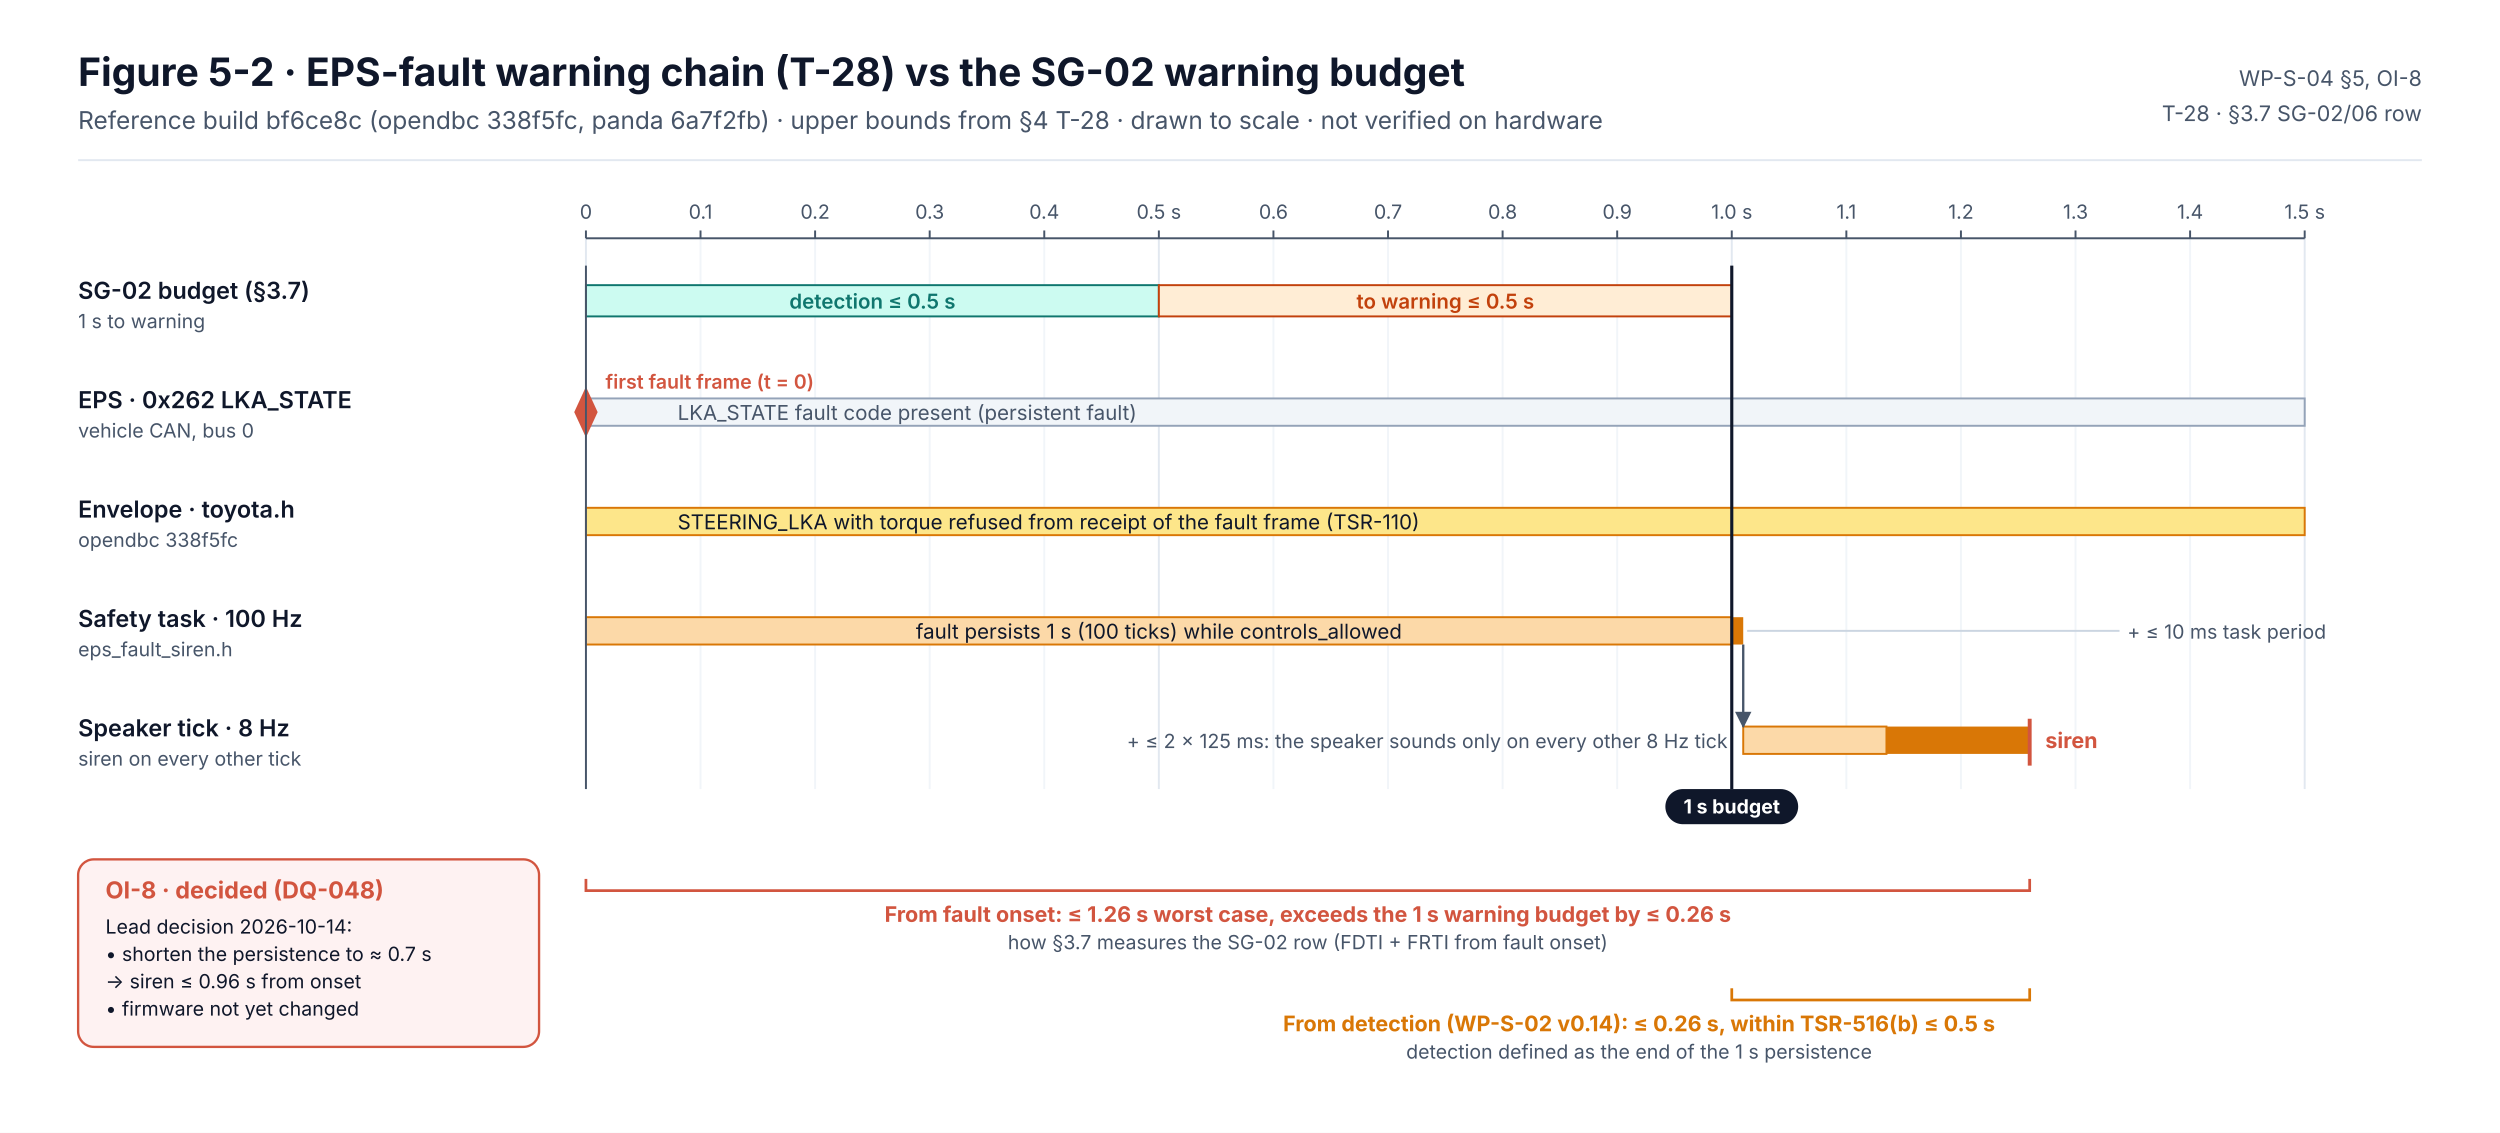
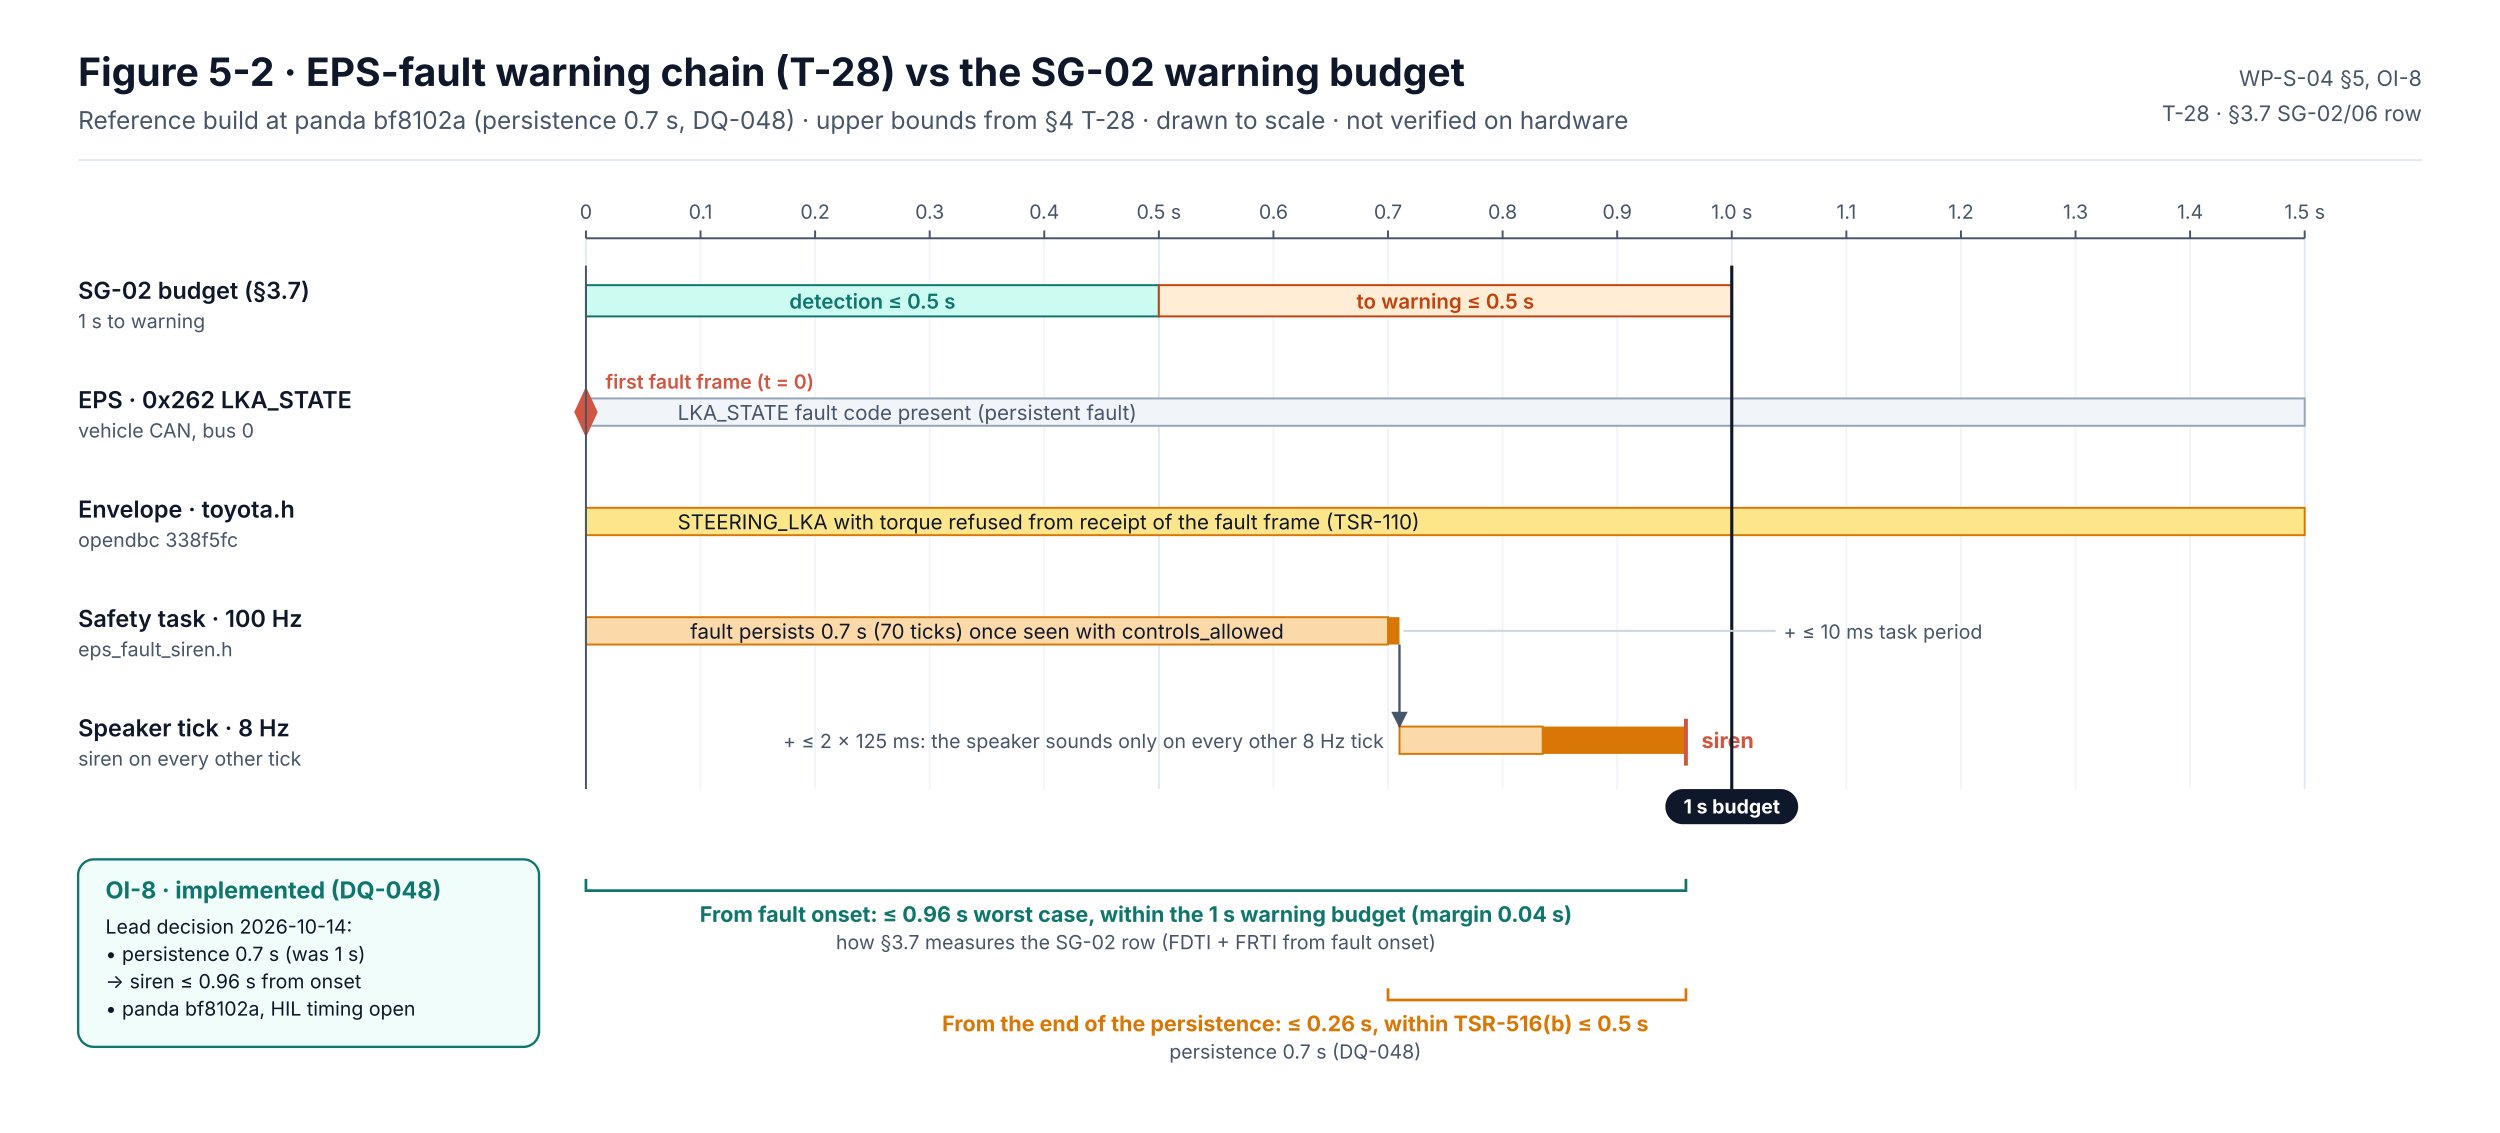
<svg xmlns="http://www.w3.org/2000/svg" width="1280" height="580" viewBox="0 0 1280 580" font-family="Inter, 'Segoe UI', Helvetica, Arial, sans-serif" role="img" aria-labelledby="t d">
  <defs>
    <pattern id="tbd" width="6" height="6" patternUnits="userSpaceOnUse" patternTransform="rotate(45)">
      <rect width="6" height="6" fill="#F8FAFC" />
      <line x1="0" y1="0" x2="0" y2="6" stroke="#CBD5E1" stroke-width="2" />
    </pattern>
    <marker id="aI" viewBox="0 0 10 10" refX="9" refY="5" markerWidth="7" markerHeight="7" orient="auto-start-reverse">
      <path d="M0 0L10 5L0 10z" fill="#0F172A" />
    </marker>
    <marker id="aR" viewBox="0 0 10 10" refX="9" refY="5" markerWidth="7" markerHeight="7" orient="auto-start-reverse">
      <path d="M0 0L10 5L0 10z" fill="#D2553F" />
    </marker>
    <marker id="aM" viewBox="0 0 10 10" refX="9" refY="5" markerWidth="7" markerHeight="7" orient="auto-start-reverse">
      <path d="M0 0L10 5L0 10z" fill="#475569" />
    </marker>
  </defs>
  <rect width="1280" height="100%" fill="#FFFFFF" />
  <text x="40" y="44" font-size="20" fill="#0F172A" font-weight="700">Figure 5-2 · EPS-fault warning chain (T-28) vs the SG-02 warning budget</text>
-   <text x="40" y="66" font-size="12.5" fill="#475569">Reference build bf6ce8c (opendbc 338f5fc, panda 6a7f2fb) · upper bounds from §4 T-28 · drawn to scale · not verified on hardware</text>
+   <text x="40" y="66" font-size="12.5" fill="#475569">Reference build at panda bf8102a (persistence 0.7 s, DQ-048) · upper bounds from §4 T-28 · drawn to scale · not verified on hardware</text>
  <text x="1240" y="44" font-size="11" fill="#475569" text-anchor="end">WP-S-04 §5, OI-8</text>
  <text x="1240" y="62" font-size="11" fill="#475569" text-anchor="end">T-28 · §3.7 SG-02/06 row</text>
  <line x1="40" y1="82" x2="1240" y2="82" stroke="#E2E8F0" stroke-width="1" />
  <line x1="300" y1="122" x2="300" y2="404" stroke="#E2E8F0" stroke-width="1" />
  <line x1="300" y1="118" x2="300" y2="122" stroke="#475569" stroke-width="1" />
  <text x="300" y="112" font-size="10" fill="#475569" text-anchor="middle">0</text>
  <line x1="358.667" y1="122" x2="358.667" y2="404" stroke="#F1F5F9" stroke-width="1" />
  <line x1="358.667" y1="118" x2="358.667" y2="122" stroke="#475569" stroke-width="1" />
  <text x="358.667" y="112" font-size="10" fill="#475569" text-anchor="middle">0.1</text>
  <line x1="417.333" y1="122" x2="417.333" y2="404" stroke="#F1F5F9" stroke-width="1" />
  <line x1="417.333" y1="118" x2="417.333" y2="122" stroke="#475569" stroke-width="1" />
  <text x="417.333" y="112" font-size="10" fill="#475569" text-anchor="middle">0.2</text>
  <line x1="476" y1="122" x2="476" y2="404" stroke="#F1F5F9" stroke-width="1" />
  <line x1="476" y1="118" x2="476" y2="122" stroke="#475569" stroke-width="1" />
  <text x="476" y="112" font-size="10" fill="#475569" text-anchor="middle">0.3</text>
  <line x1="534.667" y1="122" x2="534.667" y2="404" stroke="#F1F5F9" stroke-width="1" />
  <line x1="534.667" y1="118" x2="534.667" y2="122" stroke="#475569" stroke-width="1" />
  <text x="534.667" y="112" font-size="10" fill="#475569" text-anchor="middle">0.4</text>
  <line x1="593.333" y1="122" x2="593.333" y2="404" stroke="#E2E8F0" stroke-width="1" />
  <line x1="593.333" y1="118" x2="593.333" y2="122" stroke="#475569" stroke-width="1" />
  <text x="593.333" y="112" font-size="10" fill="#475569" text-anchor="middle">0.5 s</text>
  <line x1="652" y1="122" x2="652" y2="404" stroke="#F1F5F9" stroke-width="1" />
  <line x1="652" y1="118" x2="652" y2="122" stroke="#475569" stroke-width="1" />
  <text x="652" y="112" font-size="10" fill="#475569" text-anchor="middle">0.6</text>
  <line x1="710.667" y1="122" x2="710.667" y2="404" stroke="#F1F5F9" stroke-width="1" />
  <line x1="710.667" y1="118" x2="710.667" y2="122" stroke="#475569" stroke-width="1" />
  <text x="710.667" y="112" font-size="10" fill="#475569" text-anchor="middle">0.7</text>
  <line x1="769.333" y1="122" x2="769.333" y2="404" stroke="#F1F5F9" stroke-width="1" />
  <line x1="769.333" y1="118" x2="769.333" y2="122" stroke="#475569" stroke-width="1" />
  <text x="769.333" y="112" font-size="10" fill="#475569" text-anchor="middle">0.8</text>
  <line x1="828" y1="122" x2="828" y2="404" stroke="#F1F5F9" stroke-width="1" />
  <line x1="828" y1="118" x2="828" y2="122" stroke="#475569" stroke-width="1" />
  <text x="828" y="112" font-size="10" fill="#475569" text-anchor="middle">0.9</text>
  <line x1="886.667" y1="122" x2="886.667" y2="404" stroke="#E2E8F0" stroke-width="1" />
  <line x1="886.667" y1="118" x2="886.667" y2="122" stroke="#475569" stroke-width="1" />
  <text x="886.667" y="112" font-size="10" fill="#475569" text-anchor="middle">1.0 s</text>
  <line x1="945.333" y1="122" x2="945.333" y2="404" stroke="#F1F5F9" stroke-width="1" />
  <line x1="945.333" y1="118" x2="945.333" y2="122" stroke="#475569" stroke-width="1" />
  <text x="945.333" y="112" font-size="10" fill="#475569" text-anchor="middle">1.1</text>
  <line x1="1004" y1="122" x2="1004" y2="404" stroke="#F1F5F9" stroke-width="1" />
  <line x1="1004" y1="118" x2="1004" y2="122" stroke="#475569" stroke-width="1" />
  <text x="1004" y="112" font-size="10" fill="#475569" text-anchor="middle">1.2</text>
  <line x1="1062.67" y1="122" x2="1062.67" y2="404" stroke="#F1F5F9" stroke-width="1" />
  <line x1="1062.67" y1="118" x2="1062.67" y2="122" stroke="#475569" stroke-width="1" />
  <text x="1062.67" y="112" font-size="10" fill="#475569" text-anchor="middle">1.3</text>
  <line x1="1121.33" y1="122" x2="1121.33" y2="404" stroke="#F1F5F9" stroke-width="1" />
  <line x1="1121.33" y1="118" x2="1121.33" y2="122" stroke="#475569" stroke-width="1" />
  <text x="1121.33" y="112" font-size="10" fill="#475569" text-anchor="middle">1.4</text>
  <line x1="1180" y1="122" x2="1180" y2="404" stroke="#E2E8F0" stroke-width="1" />
  <line x1="1180" y1="118" x2="1180" y2="122" stroke="#475569" stroke-width="1" />
  <text x="1180" y="112" font-size="10" fill="#475569" text-anchor="middle">1.5 s</text>
  <line x1="300" y1="122" x2="1180" y2="122" stroke="#475569" stroke-width="1" />
  <text x="40" y="153" font-size="12" fill="#0F172A" font-weight="600">SG-02 budget (§3.7)</text>
  <text x="40" y="168" font-size="10" fill="#475569">1 s to warning</text>
  <text x="40" y="209" font-size="12" fill="#0F172A" font-weight="600">EPS · 0x262 LKA_STATE</text>
  <text x="40" y="224" font-size="10" fill="#475569">vehicle CAN, bus 0</text>
  <text x="40" y="265" font-size="12" fill="#0F172A" font-weight="600">Envelope · toyota.h</text>
  <text x="40" y="280" font-size="10" fill="#475569">opendbc 338f5fc</text>
  <text x="40" y="321" font-size="12" fill="#0F172A" font-weight="600">Safety task · 100 Hz</text>
  <text x="40" y="336" font-size="10" fill="#475569">eps_fault_siren.h</text>
  <text x="40" y="377" font-size="12" fill="#0F172A" font-weight="600">Speaker tick · 8 Hz</text>
  <text x="40" y="392" font-size="10" fill="#475569">siren on every other tick</text>
  <rect x="300" y="146" width="293.333" height="16" fill="#CCFBF1" stroke="#0F766E" stroke-width="1" />
  <rect x="593.333" y="146" width="293.333" height="16" fill="#FFEDD5" stroke="#C2410C" stroke-width="1" />
  <text x="446.667" y="158" font-size="10.5" fill="#0F766E" font-weight="600" text-anchor="middle">detection ≤ 0.5 s</text>
  <text x="740" y="158" font-size="10.5" fill="#C2410C" font-weight="600" text-anchor="middle">to warning ≤ 0.5 s</text>
  <rect x="300" y="204" width="880" height="14" fill="#F1F5F9" stroke="#94A3B8" stroke-width="1" />
  <text x="346.933" y="215" font-size="10.5" fill="#475569">LKA_STATE fault code present (persistent fault)</text>
  <path d="M300 198L306 211L300 224L294 211z" fill="#D2553F" />
  <text x="310" y="199" font-size="10" fill="#D2553F" font-weight="600">first fault frame (t = 0)</text>
  <rect x="300" y="260" width="880" height="14" fill="#FDE68A" stroke="#D97706" stroke-width="1" />
  <text x="346.933" y="271" font-size="10.5" fill="#0F172A">STEERING_LKA with torque refused from receipt of the fault frame (TSR-110)</text>
-   <rect x="300" y="316" width="586.667" height="14" fill="#FCD9A8" stroke="#D97706" stroke-width="1" />
-   <text x="593.333" y="327" font-size="10.5" fill="#0F172A" text-anchor="middle">fault persists 1 s (100 ticks) while controls_allowed</text>
-   <rect x="886.667" y="316" width="5.867" height="14" fill="#D97706" />
-   <rect x="892.533" y="372" width="73.333" height="14" fill="#FCD9A8" stroke="#D97706" stroke-width="1" />
-   <rect x="965.867" y="372" width="73.333" height="14" fill="#D97706" />
-   <path d="M892.533 330V372" stroke="#475569" stroke-width="1.2" fill="none" marker-end="url(#aM)" />
-   <path d="M1039.2 368V392" stroke="#D2553F" stroke-width="2" />
-   <text x="1047.2" y="383" font-size="11" fill="#D2553F" font-weight="700">siren</text>
+   <rect x="300" y="316" width="410.667" height="14" fill="#FCD9A8" stroke="#D97706" stroke-width="1" />
+   <text x="505.333" y="327" font-size="10.5" fill="#0F172A" text-anchor="middle">fault persists 0.7 s (70 ticks) once seen with controls_allowed</text>
+   <rect x="710.667" y="316" width="5.867" height="14" fill="#D97706" />
+   <rect x="716.533" y="372" width="73.333" height="14" fill="#FCD9A8" stroke="#D97706" stroke-width="1" />
+   <rect x="789.867" y="372" width="73.333" height="14" fill="#D97706" />
+   <path d="M716.533 330V372" stroke="#475569" stroke-width="1.2" fill="none" marker-end="url(#aM)" />
+   <path d="M863.2 368V392" stroke="#D2553F" stroke-width="2" />
+   <text x="871.2" y="383" font-size="11" fill="#D2553F" font-weight="700">siren</text>
  <line x1="886.667" y1="136" x2="886.667" y2="404" stroke="#0F172A" stroke-width="1.6" />
  <rect x="852.667" y="404" width="68" height="18" fill="#0F172A" rx="9" />
  <text x="886.667" y="416.5" font-size="10" fill="#FFFFFF" font-weight="700" text-anchor="middle">1 s budget</text>
  <line x1="300" y1="136" x2="300" y2="404" stroke="#475569" stroke-width="1" />
-   <text x="1089.2" y="327" font-size="10" fill="#475569">+ ≤ 10 ms task period</text>
-   <line x1="894.533" y1="323" x2="1085.2" y2="323" stroke="#CBD5E1" stroke-width="1" />
-   <text x="884.533" y="383" font-size="10" fill="#475569" text-anchor="end">+ ≤ 2 × 125 ms: the speaker sounds only on every other 8 Hz tick</text>
-   <path d="M300 450V456H1039.2V450" stroke="#D2553F" stroke-width="1.4" fill="none" />
-   <text x="669.6" y="472" font-size="11" fill="#D2553F" font-weight="700" text-anchor="middle">From fault onset: ≤ 1.26 s worst case, exceeds the 1 s warning budget by ≤ 0.26 s</text>
-   <text x="669.6" y="486" font-size="10" fill="#475569" text-anchor="middle">how §3.7 measures the SG-02 row (FDTI + FRTI from fault onset)</text>
-   <path d="M886.667 506V512H1039.2V506" stroke="#D97706" stroke-width="1.4" fill="none" />
-   <text x="839.2" y="528" font-size="11" fill="#D97706" font-weight="700" text-anchor="middle">From detection (WP-S-02 v0.14): ≤ 0.26 s, within TSR-516(b) ≤ 0.5 s</text>
-   <text x="839.2" y="542" font-size="10" fill="#475569" text-anchor="middle">detection defined as the end of the 1 s persistence</text>
-   <rect x="40" y="440" width="236" height="96" fill="#FEF2F2" stroke="#D2553F" stroke-width="1.2" rx="8" />
-   <text x="54" y="460" font-size="12" fill="#D2553F" font-weight="700">OI-8 · decided (DQ-048)</text>
+   <text x="913.2" y="327" font-size="10" fill="#475569">+ ≤ 10 ms task period</text>
+   <line x1="718.533" y1="323" x2="909.2" y2="323" stroke="#CBD5E1" stroke-width="1" />
+   <text x="708.533" y="383" font-size="10" fill="#475569" text-anchor="end">+ ≤ 2 × 125 ms: the speaker sounds only on every other 8 Hz tick</text>
+   <path d="M300 450V456H863.2V450" stroke="#0F766E" stroke-width="1.4" fill="none" />
+   <text x="581.6" y="472" font-size="11" fill="#0F766E" font-weight="700" text-anchor="middle">From fault onset: ≤ 0.96 s worst case, within the 1 s warning budget (margin 0.04 s)</text>
+   <text x="581.6" y="486" font-size="10" fill="#475569" text-anchor="middle">how §3.7 measures the SG-02 row (FDTI + FRTI from fault onset)</text>
+   <path d="M710.667 506V512H863.2V506" stroke="#D97706" stroke-width="1.4" fill="none" />
+   <text x="663.2" y="528" font-size="11" fill="#D97706" font-weight="700" text-anchor="middle">From the end of the persistence: ≤ 0.26 s, within TSR-516(b) ≤ 0.5 s</text>
+   <text x="663.2" y="542" font-size="10" fill="#475569" text-anchor="middle">persistence 0.7 s (DQ-048)</text>
+   <rect x="40" y="440" width="236" height="96" fill="#F0FDFA" stroke="#0F766E" stroke-width="1.2" rx="8" />
+   <text x="54" y="460" font-size="12" fill="#0F766E" font-weight="700">OI-8 · implemented (DQ-048)</text>
  <text x="54" y="478" font-size="10" fill="#0F172A">Lead decision 2026-10-14:</text>
-   <text x="54" y="492" font-size="10" fill="#0F172A">• shorten the persistence to ≈ 0.7 s</text>
+   <text x="54" y="492" font-size="10" fill="#0F172A">• persistence 0.7 s (was 1 s)</text>
  <text x="54" y="506" font-size="10" fill="#0F172A">  → siren ≤ 0.96 s from onset</text>
-   <text x="54" y="520" font-size="10" fill="#0F172A">• firmware not yet changed</text>
+   <text x="54" y="520" font-size="10" fill="#0F172A">• panda bf8102a, HIL timing open</text>
</svg>
